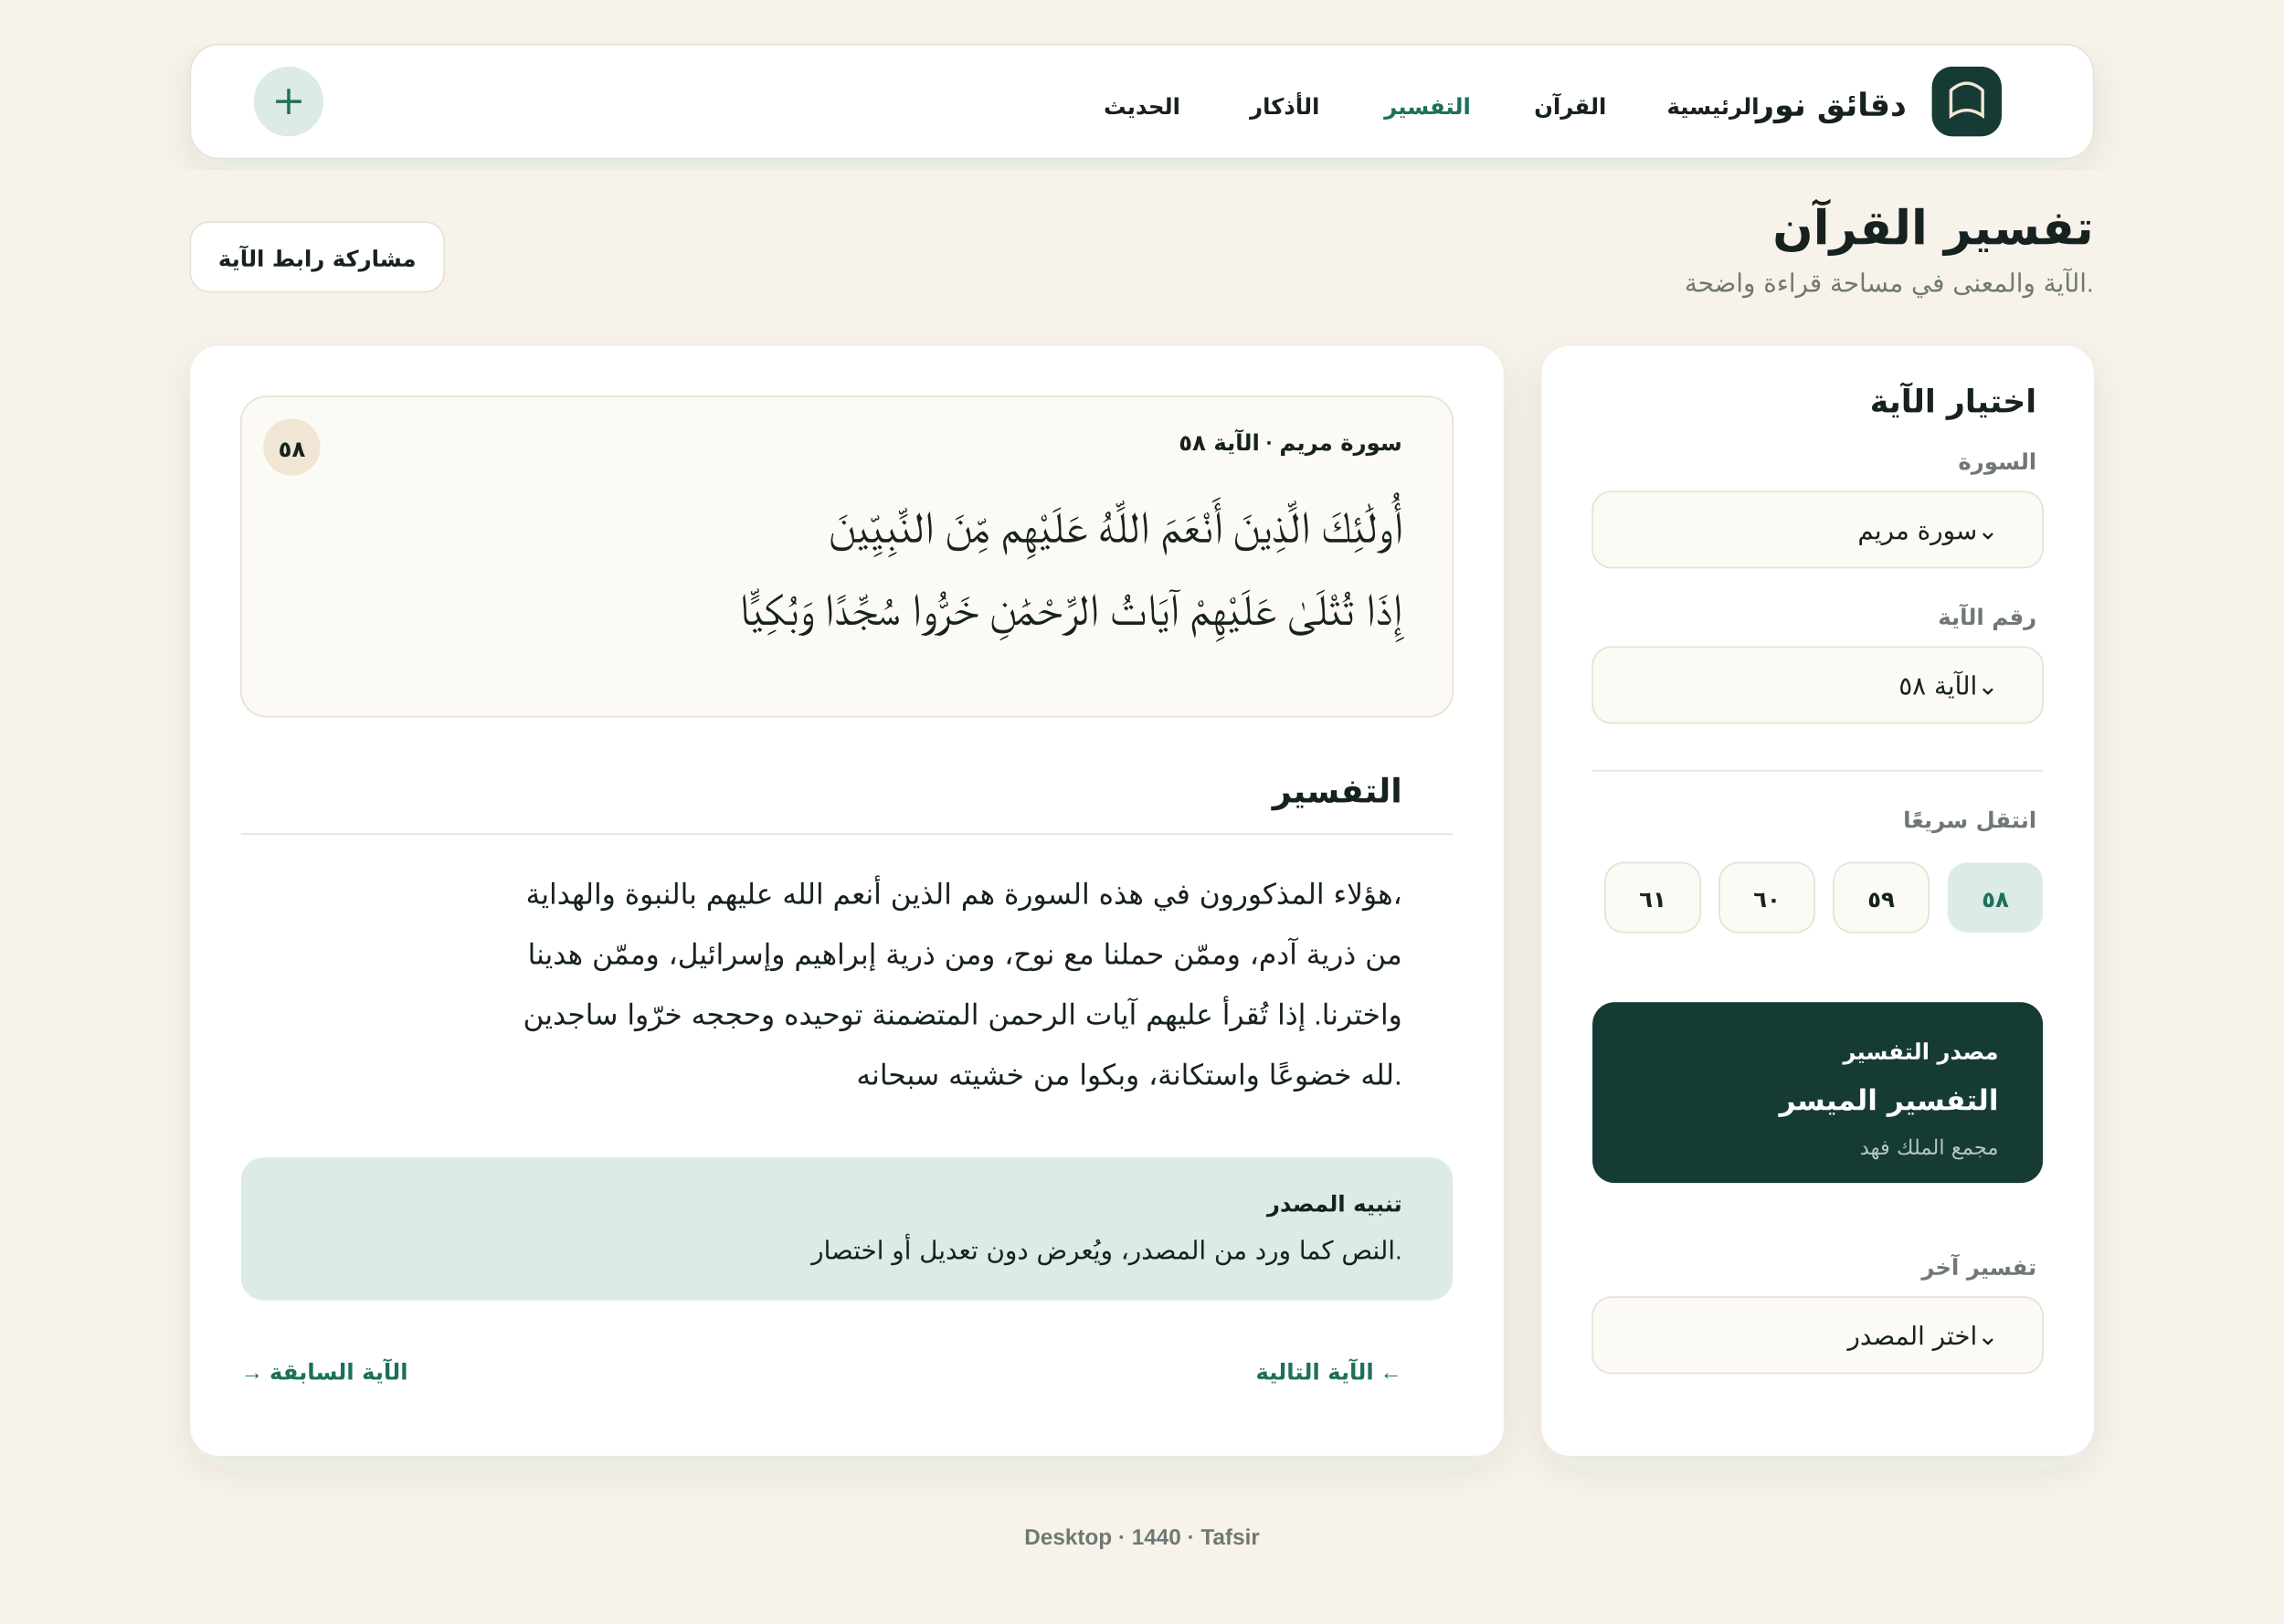
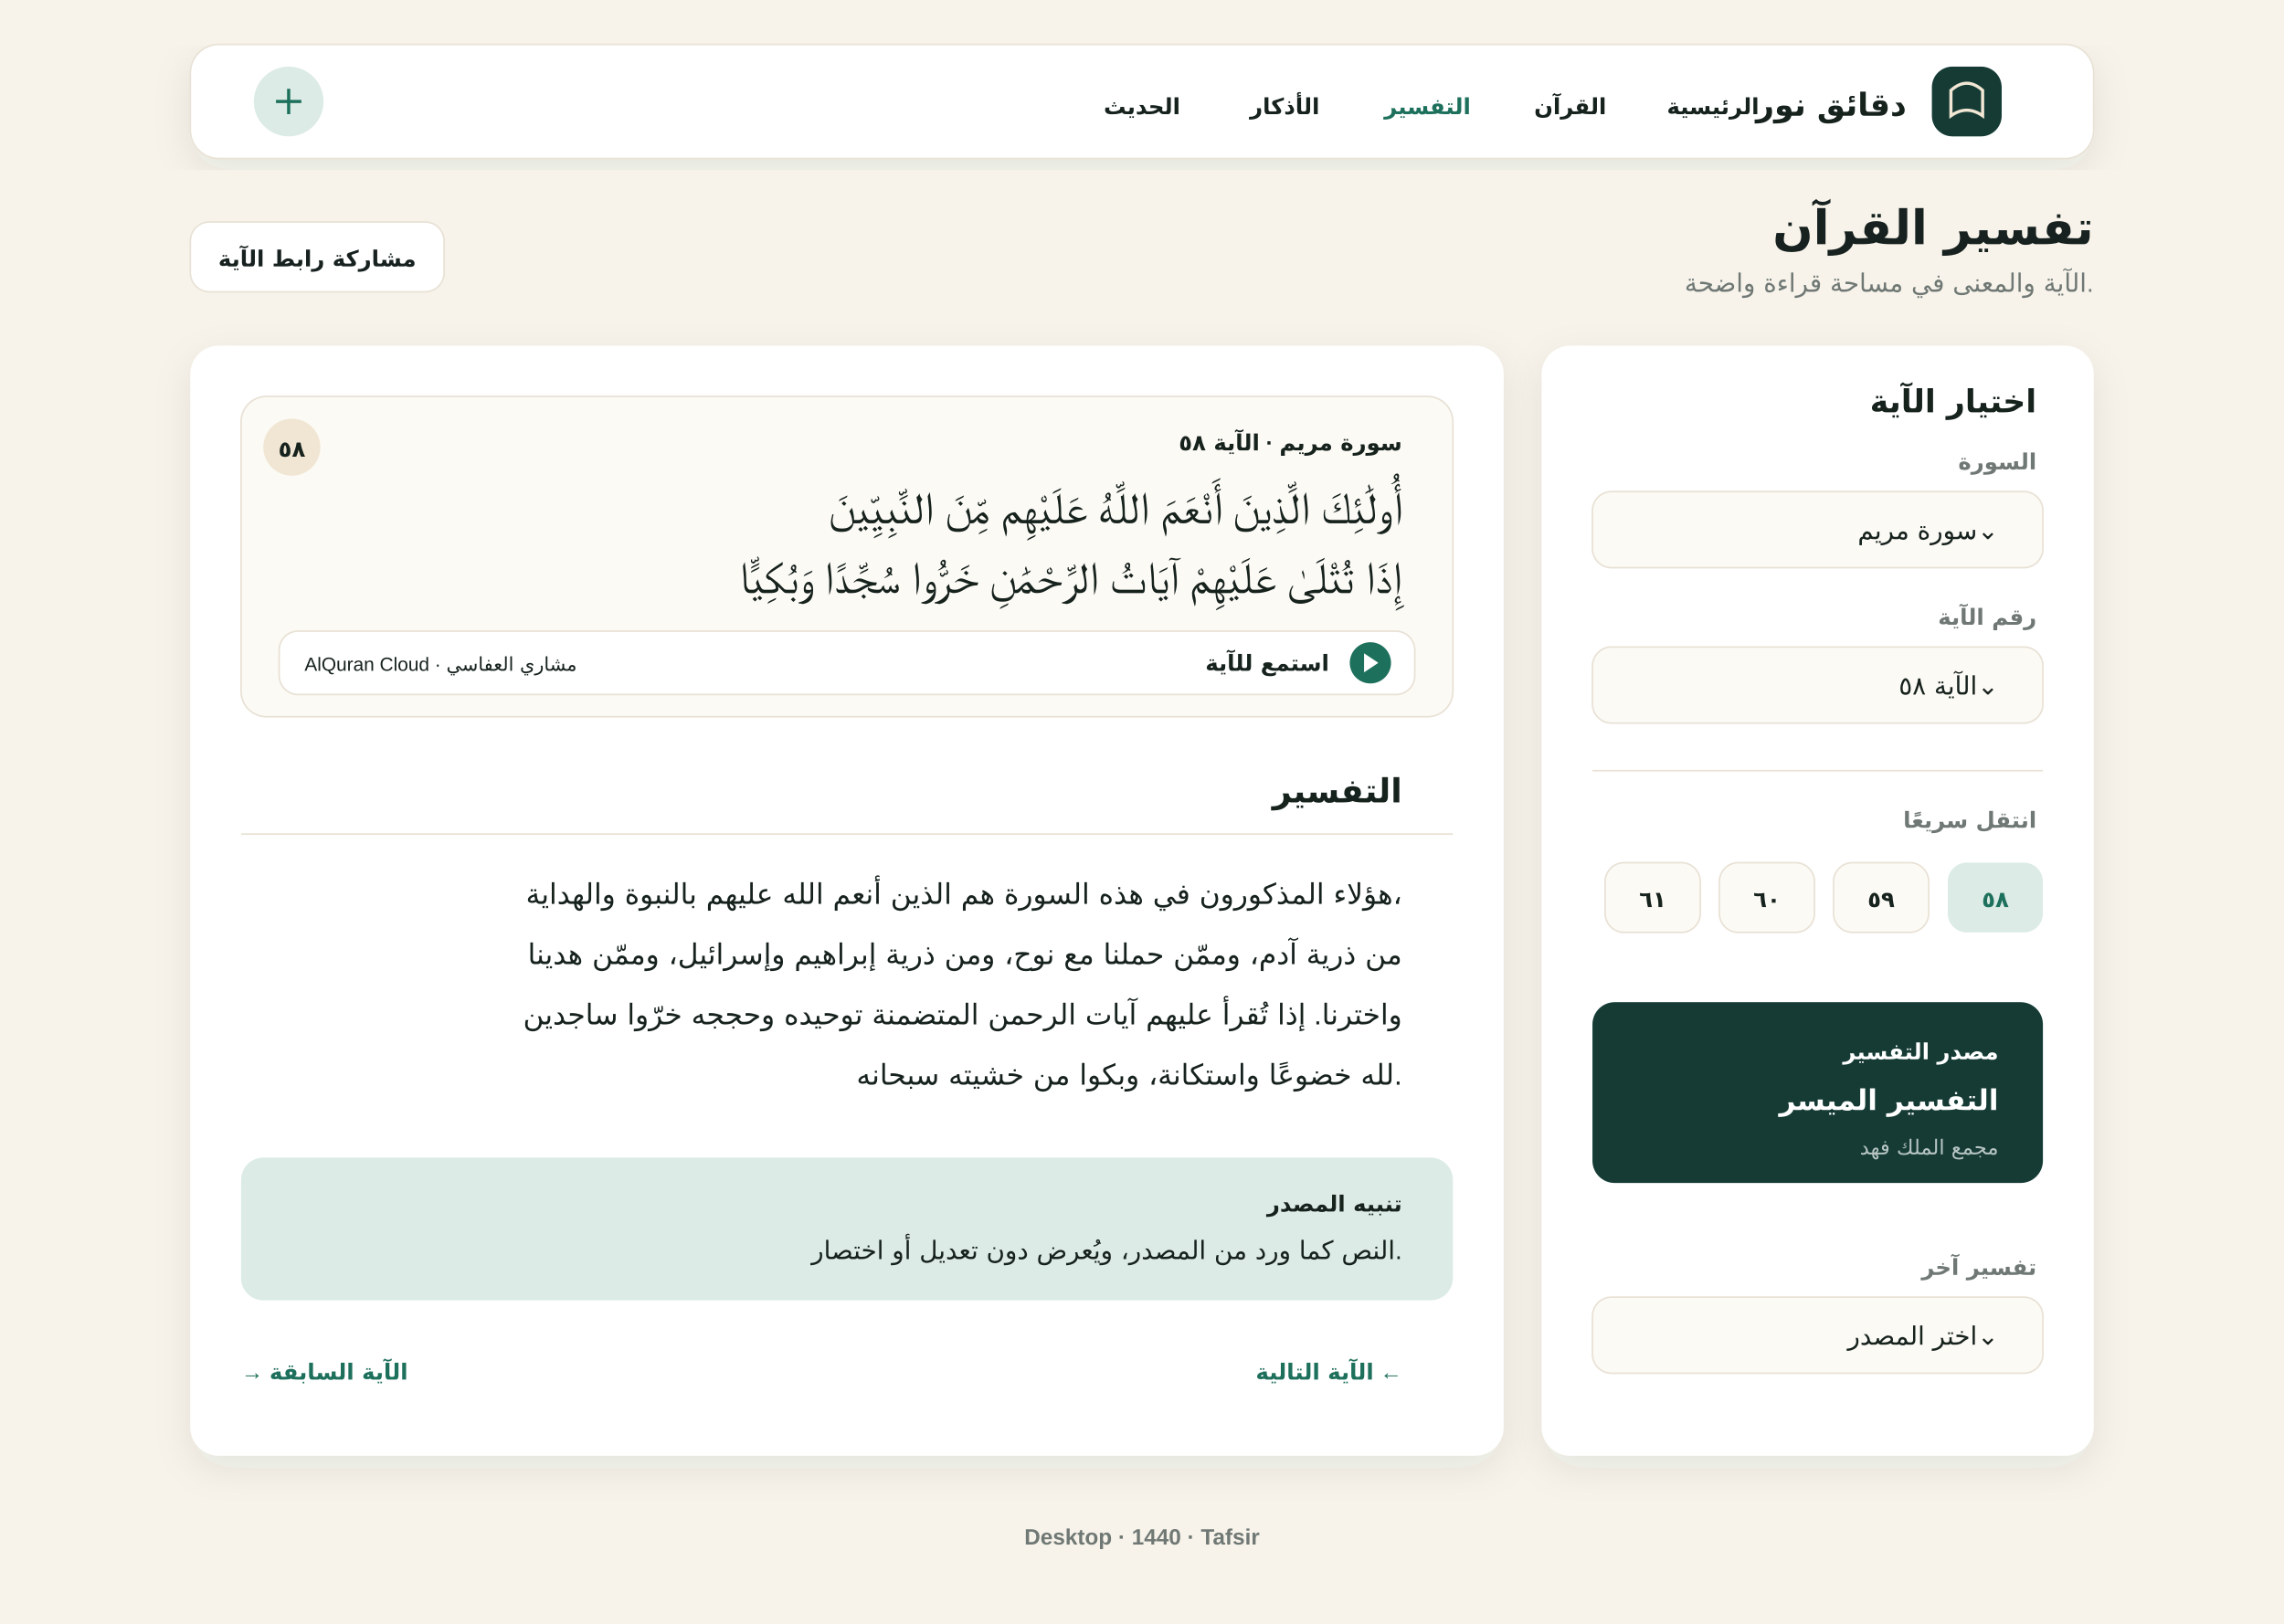
<svg xmlns="http://www.w3.org/2000/svg" width="1440" height="1024" viewBox="0 0 1440 1024">
  <defs>
    <filter id="s">
      <feDropShadow dx="0" dy="8" stdDeviation="12" flood-color="#123B35" flood-opacity=".08" />
    </filter>
    <style>.ui{font-family:Cairo,Arial,sans-serif;fill:#17211F}.quran{font-family:'Scheherazade New',serif;fill:#17211F}.muted{fill:#6F7874}.label{font-size:14px;font-weight:600}.body{font-size:16px}.title{font-size:30px;font-weight:700}.white{fill:#fff}</style>
  </defs>
  <rect width="1440" height="1024" fill="#F7F3EA" />
  <g id="AppHeader" filter="url(#s)">
    <rect x="120" y="28" width="1200" height="72" rx="18" fill="#fff" stroke="#E8E1D5" />
    <rect x="1218" y="42" width="44" height="44" rx="13" fill="#123B35" />
    <path d="M1230 57q10-9 20 0v16q-10-7-20 0Z" fill="none" stroke="#F1E6D3" stroke-width="2" />
    <text x="1202" y="73" text-anchor="end" class="ui" font-size="20" font-weight="700">دقائق نور</text>
    <g class="ui label" text-anchor="middle">
      <text x="1080" y="72">الرئيسية</text>
      <text x="990" y="72">القرآن</text>
      <text x="900" y="72" fill="#1F6F5B">التفسير</text>
      <text x="810" y="72">الأذكار</text>
      <text x="720" y="72">الحديث</text>
    </g>
    <circle cx="182" cy="64" r="22" fill="#DCEBE5" />
    <path d="M174 64h16M182 56v16" stroke="#1F6F5B" stroke-width="2" />
  </g>
  <g id="PageHeader">
    <text x="1320" y="154" text-anchor="end" class="ui title">تفسير القرآن</text>
    <text x="1320" y="184" text-anchor="end" class="ui body muted">الآية والمعنى في مساحة قراءة واضحة.</text>
    <rect x="120" y="140" width="160" height="44" rx="12" fill="#fff" stroke="#E8E1D5" />
    <text x="200" y="168" text-anchor="middle" class="ui label">مشاركة رابط الآية</text>
  </g>
  <g id="VerseNavigator" filter="url(#s)">
    <rect x="972" y="218" width="348" height="700" rx="18" fill="#fff" />
    <text x="1284" y="260" text-anchor="end" class="ui" font-size="20" font-weight="700">اختيار الآية</text>
    <text x="1284" y="296" text-anchor="end" class="ui label muted">السورة</text>
    <rect x="1004" y="310" width="284" height="48" rx="12" fill="#FCFAF5" stroke="#E8E1D5" />
    <text x="1260" y="340" text-anchor="end" class="ui body">سورة مريم⌄</text>
    <text x="1284" y="394" text-anchor="end" class="ui label muted">رقم الآية</text>
    <rect x="1004" y="408" width="284" height="48" rx="12" fill="#FCFAF5" stroke="#E8E1D5" />
    <text x="1260" y="438" text-anchor="end" class="ui body">الآية ٥٨⌄</text>
    <line x1="1004" y1="486" x2="1288" y2="486" stroke="#E8E1D5" />
    <text x="1284" y="522" text-anchor="end" class="ui label muted">انتقل سريعًا</text>
    <g class="ui label" text-anchor="middle">
      <rect x="1228" y="544" width="60" height="44" rx="12" fill="#DCEBE5" />
      <text x="1258" y="572" fill="#1F6F5B">٥٨</text>
      <rect x="1156" y="544" width="60" height="44" rx="12" fill="#FCFAF5" stroke="#E8E1D5" />
      <text x="1186" y="572">٥٩</text>
      <rect x="1084" y="544" width="60" height="44" rx="12" fill="#FCFAF5" stroke="#E8E1D5" />
      <text x="1114" y="572">٦٠</text>
      <rect x="1012" y="544" width="60" height="44" rx="12" fill="#FCFAF5" stroke="#E8E1D5" />
      <text x="1042" y="572">٦١</text>
    </g>
    <rect x="1004" y="632" width="284" height="114" rx="14" fill="#123B35" />
    <text x="1260" y="668" text-anchor="end" class="ui white label">مصدر التفسير</text>
    <text x="1260" y="700" text-anchor="end" class="ui white" font-size="18" font-weight="700">التفسير الميسر</text>
    <text x="1260" y="728" text-anchor="end" class="ui white" font-size="13" opacity=".7">مجمع الملك فهد</text>
    <text x="1284" y="804" text-anchor="end" class="ui label muted">تفسير آخر</text>
    <rect x="1004" y="818" width="284" height="48" rx="12" fill="#FCFAF5" stroke="#E8E1D5" />
    <text x="1260" y="848" text-anchor="end" class="ui body">اختر المصدر⌄</text>
  </g>
  <g id="TafsirContent" filter="url(#s)">
    <rect x="120" y="218" width="828" height="700" rx="18" fill="#fff" />
    <g id="Verse">
      <rect x="152" y="250" width="764" height="202" rx="16" fill="#FCFAF5" stroke="#E8E1D5" />
      <text x="884" y="284" text-anchor="end" class="ui label" fill="#A97A35">سورة مريم · الآية ٥٨</text>
-       <text x="884" y="342" text-anchor="end" class="quran" font-size="28">أُولَٰئِكَ الَّذِينَ أَنْعَمَ اللَّهُ عَلَيْهِم مِّنَ النَّبِيِّينَ</text>
-       <text x="884" y="394" text-anchor="end" class="quran" font-size="28">إِذَا تُتْلَىٰ عَلَيْهِمْ آيَاتُ الرَّحْمَٰنِ خَرُّوا سُجَّدًا وَبُكِيًّا</text>
+       <text x="884" y="330" text-anchor="end" class="quran" font-size="28">أُولَٰئِكَ الَّذِينَ أَنْعَمَ اللَّهُ عَلَيْهِم مِّنَ النَّبِيِّينَ</text>
+       <text x="884" y="374" text-anchor="end" class="quran" font-size="28">إِذَا تُتْلَىٰ عَلَيْهِمْ آيَاتُ الرَّحْمَٰنِ خَرُّوا سُجَّدًا وَبُكِيًّا</text>
      <circle cx="184" cy="282" r="18" fill="#F1E6D3" />
      <text x="184" y="288" text-anchor="middle" class="ui label" fill="#A97A35">٥٨</text>
+       <rect x="176" y="398" width="716" height="40" rx="12" fill="#fff" stroke="#E8E1D5" />
+       <circle cx="864" cy="418" r="13" fill="#1F6F5B" />
+       <path d="M860 412l9 6-9 6Z" fill="#fff" />
+       <text x="838" y="423" text-anchor="end" class="ui label" fill="#1F6F5B">استمع للآية</text>
+       <text x="192" y="423" class="ui" font-size="12" fill="#6F7874">AlQuran Cloud · مشاري العفاسي</text>
    </g>
    <g id="Explanation">
      <text x="884" y="506" text-anchor="end" class="ui" font-size="21" font-weight="700">التفسير</text>
      <line x1="152" y1="526" x2="916" y2="526" stroke="#E8E1D5" />
      <text x="884" y="570" text-anchor="end" class="ui" font-size="18">هؤلاء المذكورون في هذه السورة هم الذين أنعم الله عليهم بالنبوة والهداية،</text>
      <text x="884" y="608" text-anchor="end" class="ui" font-size="18">من ذرية آدم، وممّن حملنا مع نوح، ومن ذرية إبراهيم وإسرائيل، وممّن هدينا</text>
      <text x="884" y="646" text-anchor="end" class="ui" font-size="18">واخترنا. إذا تُقرأ عليهم آيات الرحمن المتضمنة توحيده وحججه خرّوا ساجدين</text>
      <text x="884" y="684" text-anchor="end" class="ui" font-size="18">لله خضوعًا واستكانة، وبكوا من خشيته سبحانه.</text>
      <rect x="152" y="730" width="764" height="90" rx="14" fill="#DCEBE5" />
      <text x="884" y="764" text-anchor="end" class="ui label" fill="#1F6F5B">تنبيه المصدر</text>
      <text x="884" y="794" text-anchor="end" class="ui body">النص كما ورد من المصدر، ويُعرض دون تعديل أو اختصار.</text>
      <g class="ui label">
        <text x="884" y="870" text-anchor="end" fill="#1F6F5B">الآية التالية ←</text>
        <text x="152" y="870" fill="#1F6F5B">→ الآية السابقة</text>
      </g>
    </g>
  </g>
  <text x="720" y="974" text-anchor="middle" class="ui label muted">Desktop · 1440 · Tafsir</text>
</svg>
